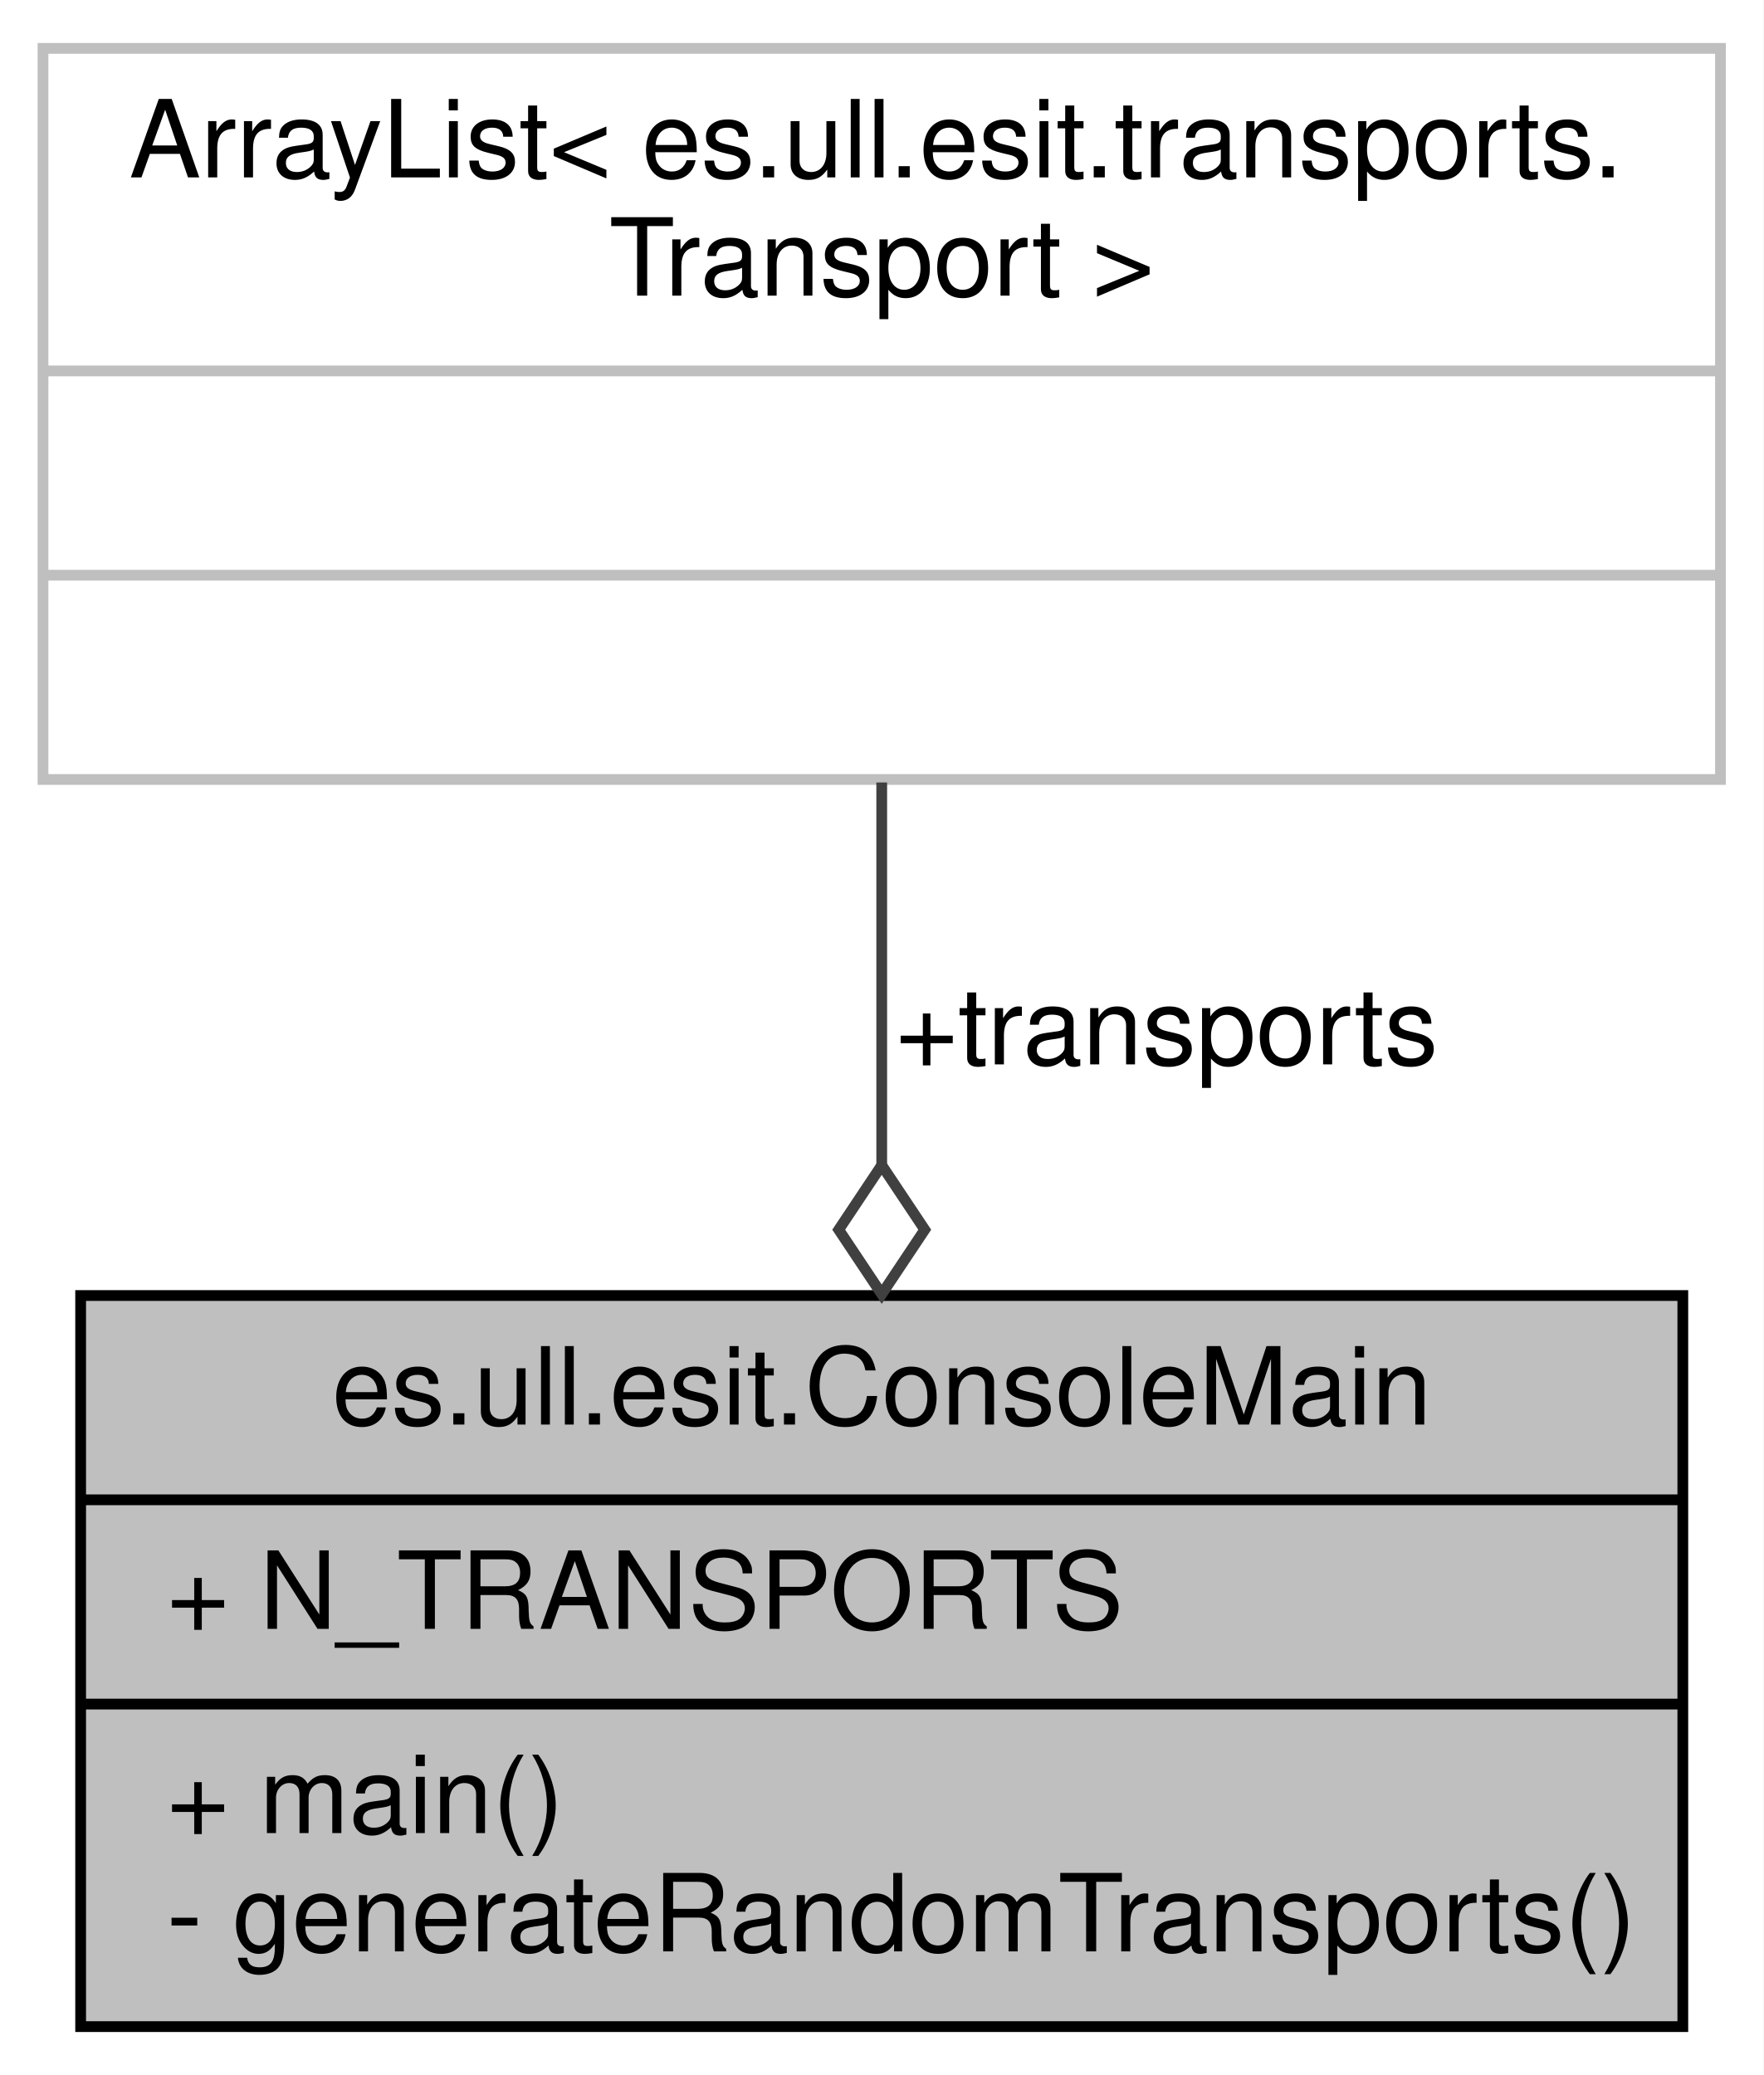
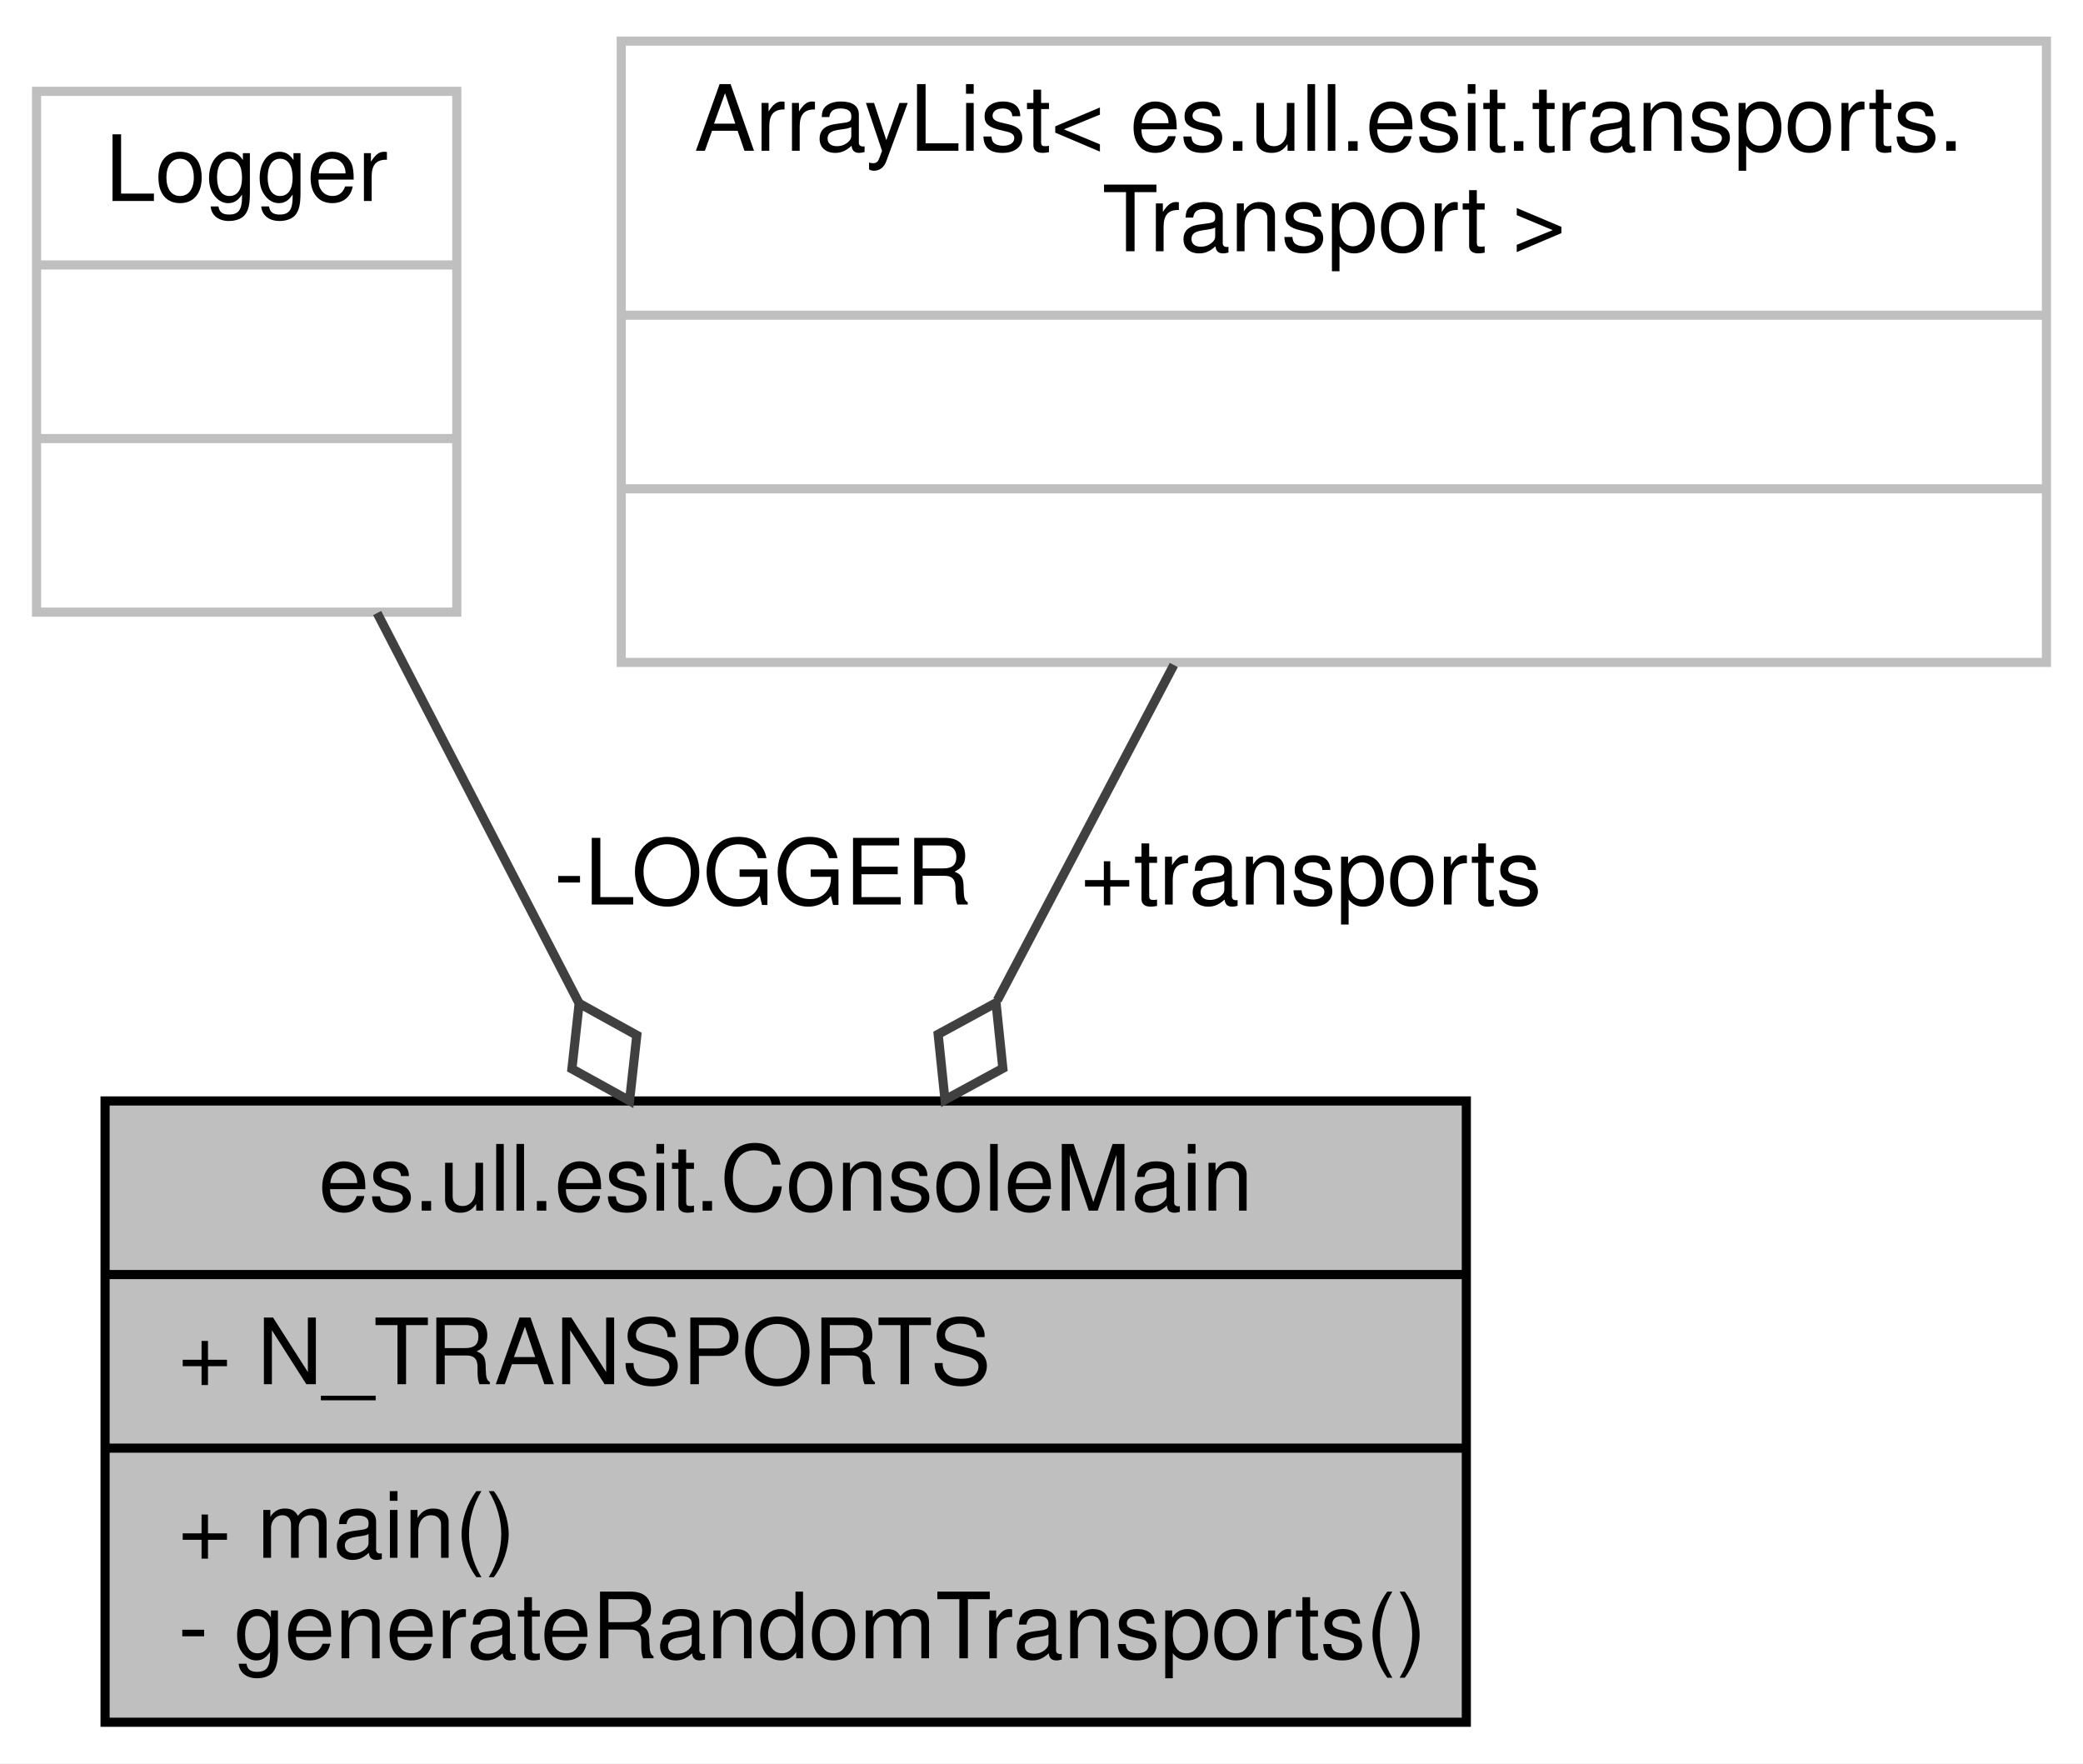
- <svg xmlns="http://www.w3.org/2000/svg" width="164pt" height="193pt" viewBox="0.00 0.00 164.00 193.00">
+ <svg xmlns="http://www.w3.org/2000/svg" width="228pt" height="193pt" viewBox="0.00 0.00 228.00 193.00">
  <g id="graph0" class="graph" transform="scale(1 1) rotate(0) translate(4 189)">
-     <polygon fill="white" stroke="none" points="-4,4 -4,-189 160,-189 160,4 -4,4" />
+     <polygon fill="white" stroke="none" points="-4,4 -4,-189 224,-189 224,4 -4,4" />
    <g id="node1" class="node">
-       <polygon fill="#bfbfbf" stroke="black" points="3.5,-0.5 3.5,-68.5 152.5,-68.5 152.5,-0.5 3.5,-0.5" />
-       <text text-anchor="middle" x="78" y="-56.5" font-family="Helvetica,sans-Serif" font-size="10.00">es.ull.esit.ConsoleMain</text>
-       <polyline fill="none" stroke="black" points="3.5,-49.5 152.5,-49.5 " />
-       <text text-anchor="start" x="11.5" y="-37.5" font-family="Helvetica,sans-Serif" font-size="10.00">+ N_TRANSPORTS</text>
-       <polyline fill="none" stroke="black" points="3.5,-30.5 152.5,-30.5 " />
-       <text text-anchor="start" x="11.5" y="-18.5" font-family="Helvetica,sans-Serif" font-size="10.00">+ main()</text>
-       <text text-anchor="start" x="11.5" y="-7.5" font-family="Helvetica,sans-Serif" font-size="10.00">- generateRandomTransports()</text>
+       <polygon fill="#bfbfbf" stroke="black" points="7.5,-0.5 7.5,-68.5 156.5,-68.5 156.5,-0.5 7.5,-0.5" />
+       <text text-anchor="middle" x="82" y="-56.5" font-family="Helvetica,sans-Serif" font-size="10.00">es.ull.esit.ConsoleMain</text>
+       <polyline fill="none" stroke="black" points="7.5,-49.5 156.5,-49.5 " />
+       <text text-anchor="start" x="15.5" y="-37.5" font-family="Helvetica,sans-Serif" font-size="10.00">+ N_TRANSPORTS</text>
+       <polyline fill="none" stroke="black" points="7.5,-30.5 156.5,-30.5 " />
+       <text text-anchor="start" x="15.5" y="-18.5" font-family="Helvetica,sans-Serif" font-size="10.00">+ main()</text>
+       <text text-anchor="start" x="15.5" y="-7.5" font-family="Helvetica,sans-Serif" font-size="10.00">- generateRandomTransports()</text>
    </g>
    <g id="node2" class="node">
-       <polygon fill="white" stroke="#bfbfbf" points="0,-116.5 0,-184.5 156,-184.5 156,-116.5 0,-116.5" />
-       <text text-anchor="start" x="8" y="-172.5" font-family="Helvetica,sans-Serif" font-size="10.00">ArrayList&lt; es.ull.esit.transports.</text>
-       <text text-anchor="middle" x="78" y="-161.5" font-family="Helvetica,sans-Serif" font-size="10.00">Transport &gt;</text>
-       <polyline fill="none" stroke="#bfbfbf" points="0,-154.5 156,-154.5 " />
-       <text text-anchor="middle" x="78" y="-142.5" font-family="Helvetica,sans-Serif" font-size="10.00"> </text>
-       <polyline fill="none" stroke="#bfbfbf" points="0,-135.5 156,-135.5 " />
-       <text text-anchor="middle" x="78" y="-123.5" font-family="Helvetica,sans-Serif" font-size="10.00"> </text>
+       <polygon fill="white" stroke="#bfbfbf" points="0,-122 0,-179 46,-179 46,-122 0,-122" />
+       <text text-anchor="middle" x="23" y="-167" font-family="Helvetica,sans-Serif" font-size="10.00">Logger</text>
+       <polyline fill="none" stroke="#bfbfbf" points="0,-160 46,-160 " />
+       <text text-anchor="middle" x="23" y="-148" font-family="Helvetica,sans-Serif" font-size="10.00"> </text>
+       <polyline fill="none" stroke="#bfbfbf" points="0,-141 46,-141 " />
+       <text text-anchor="middle" x="23" y="-129" font-family="Helvetica,sans-Serif" font-size="10.00"> </text>
    </g>
    <g id="edge1" class="edge">
-       <path fill="none" stroke="#404040" d="M78,-116.22C78,-105.099 78,-92.512 78,-80.642" />
-       <polygon fill="none" stroke="#404040" points="78,-80.624 74,-74.624 78,-68.624 82,-74.624 78,-80.624" />
-       <text text-anchor="middle" x="104.5" y="-90" font-family="Helvetica,sans-Serif" font-size="10.00"> +transports</text>
+       <path fill="none" stroke="#404040" d="M37.282,-121.904C43.913,-109.091 51.957,-93.549 59.384,-79.198" />
+       <polygon fill="none" stroke="#404040" points="59.394,-79.179 58.6,-72.011 64.91,-68.521 65.705,-75.689 59.394,-79.179" />
+       <text text-anchor="middle" x="79.5" y="-90" font-family="Helvetica,sans-Serif" font-size="10.00"> -LOGGER</text>
+     </g>
+     <g id="node3" class="node">
+       <polygon fill="white" stroke="#bfbfbf" points="64,-116.5 64,-184.5 220,-184.5 220,-116.5 64,-116.5" />
+       <text text-anchor="start" x="72" y="-172.5" font-family="Helvetica,sans-Serif" font-size="10.00">ArrayList&lt; es.ull.esit.transports.</text>
+       <text text-anchor="middle" x="142" y="-161.5" font-family="Helvetica,sans-Serif" font-size="10.00">Transport &gt;</text>
+       <polyline fill="none" stroke="#bfbfbf" points="64,-154.5 220,-154.5 " />
+       <text text-anchor="middle" x="142" y="-142.5" font-family="Helvetica,sans-Serif" font-size="10.00"> </text>
+       <polyline fill="none" stroke="#bfbfbf" points="64,-135.5 220,-135.5 " />
+       <text text-anchor="middle" x="142" y="-123.5" font-family="Helvetica,sans-Serif" font-size="10.00"> </text>
+     </g>
+     <g id="edge2" class="edge">
+       <path fill="none" stroke="#404040" d="M124.484,-116.22C118.446,-104.748 111.587,-91.715 105.168,-79.52" />
+       <polygon fill="none" stroke="#404040" points="105.023,-79.243 98.689,-75.797 99.434,-68.624 105.768,-72.071 105.023,-79.243" />
+       <text text-anchor="middle" x="139.5" y="-90" font-family="Helvetica,sans-Serif" font-size="10.00"> +transports</text>
    </g>
  </g>
</svg>
